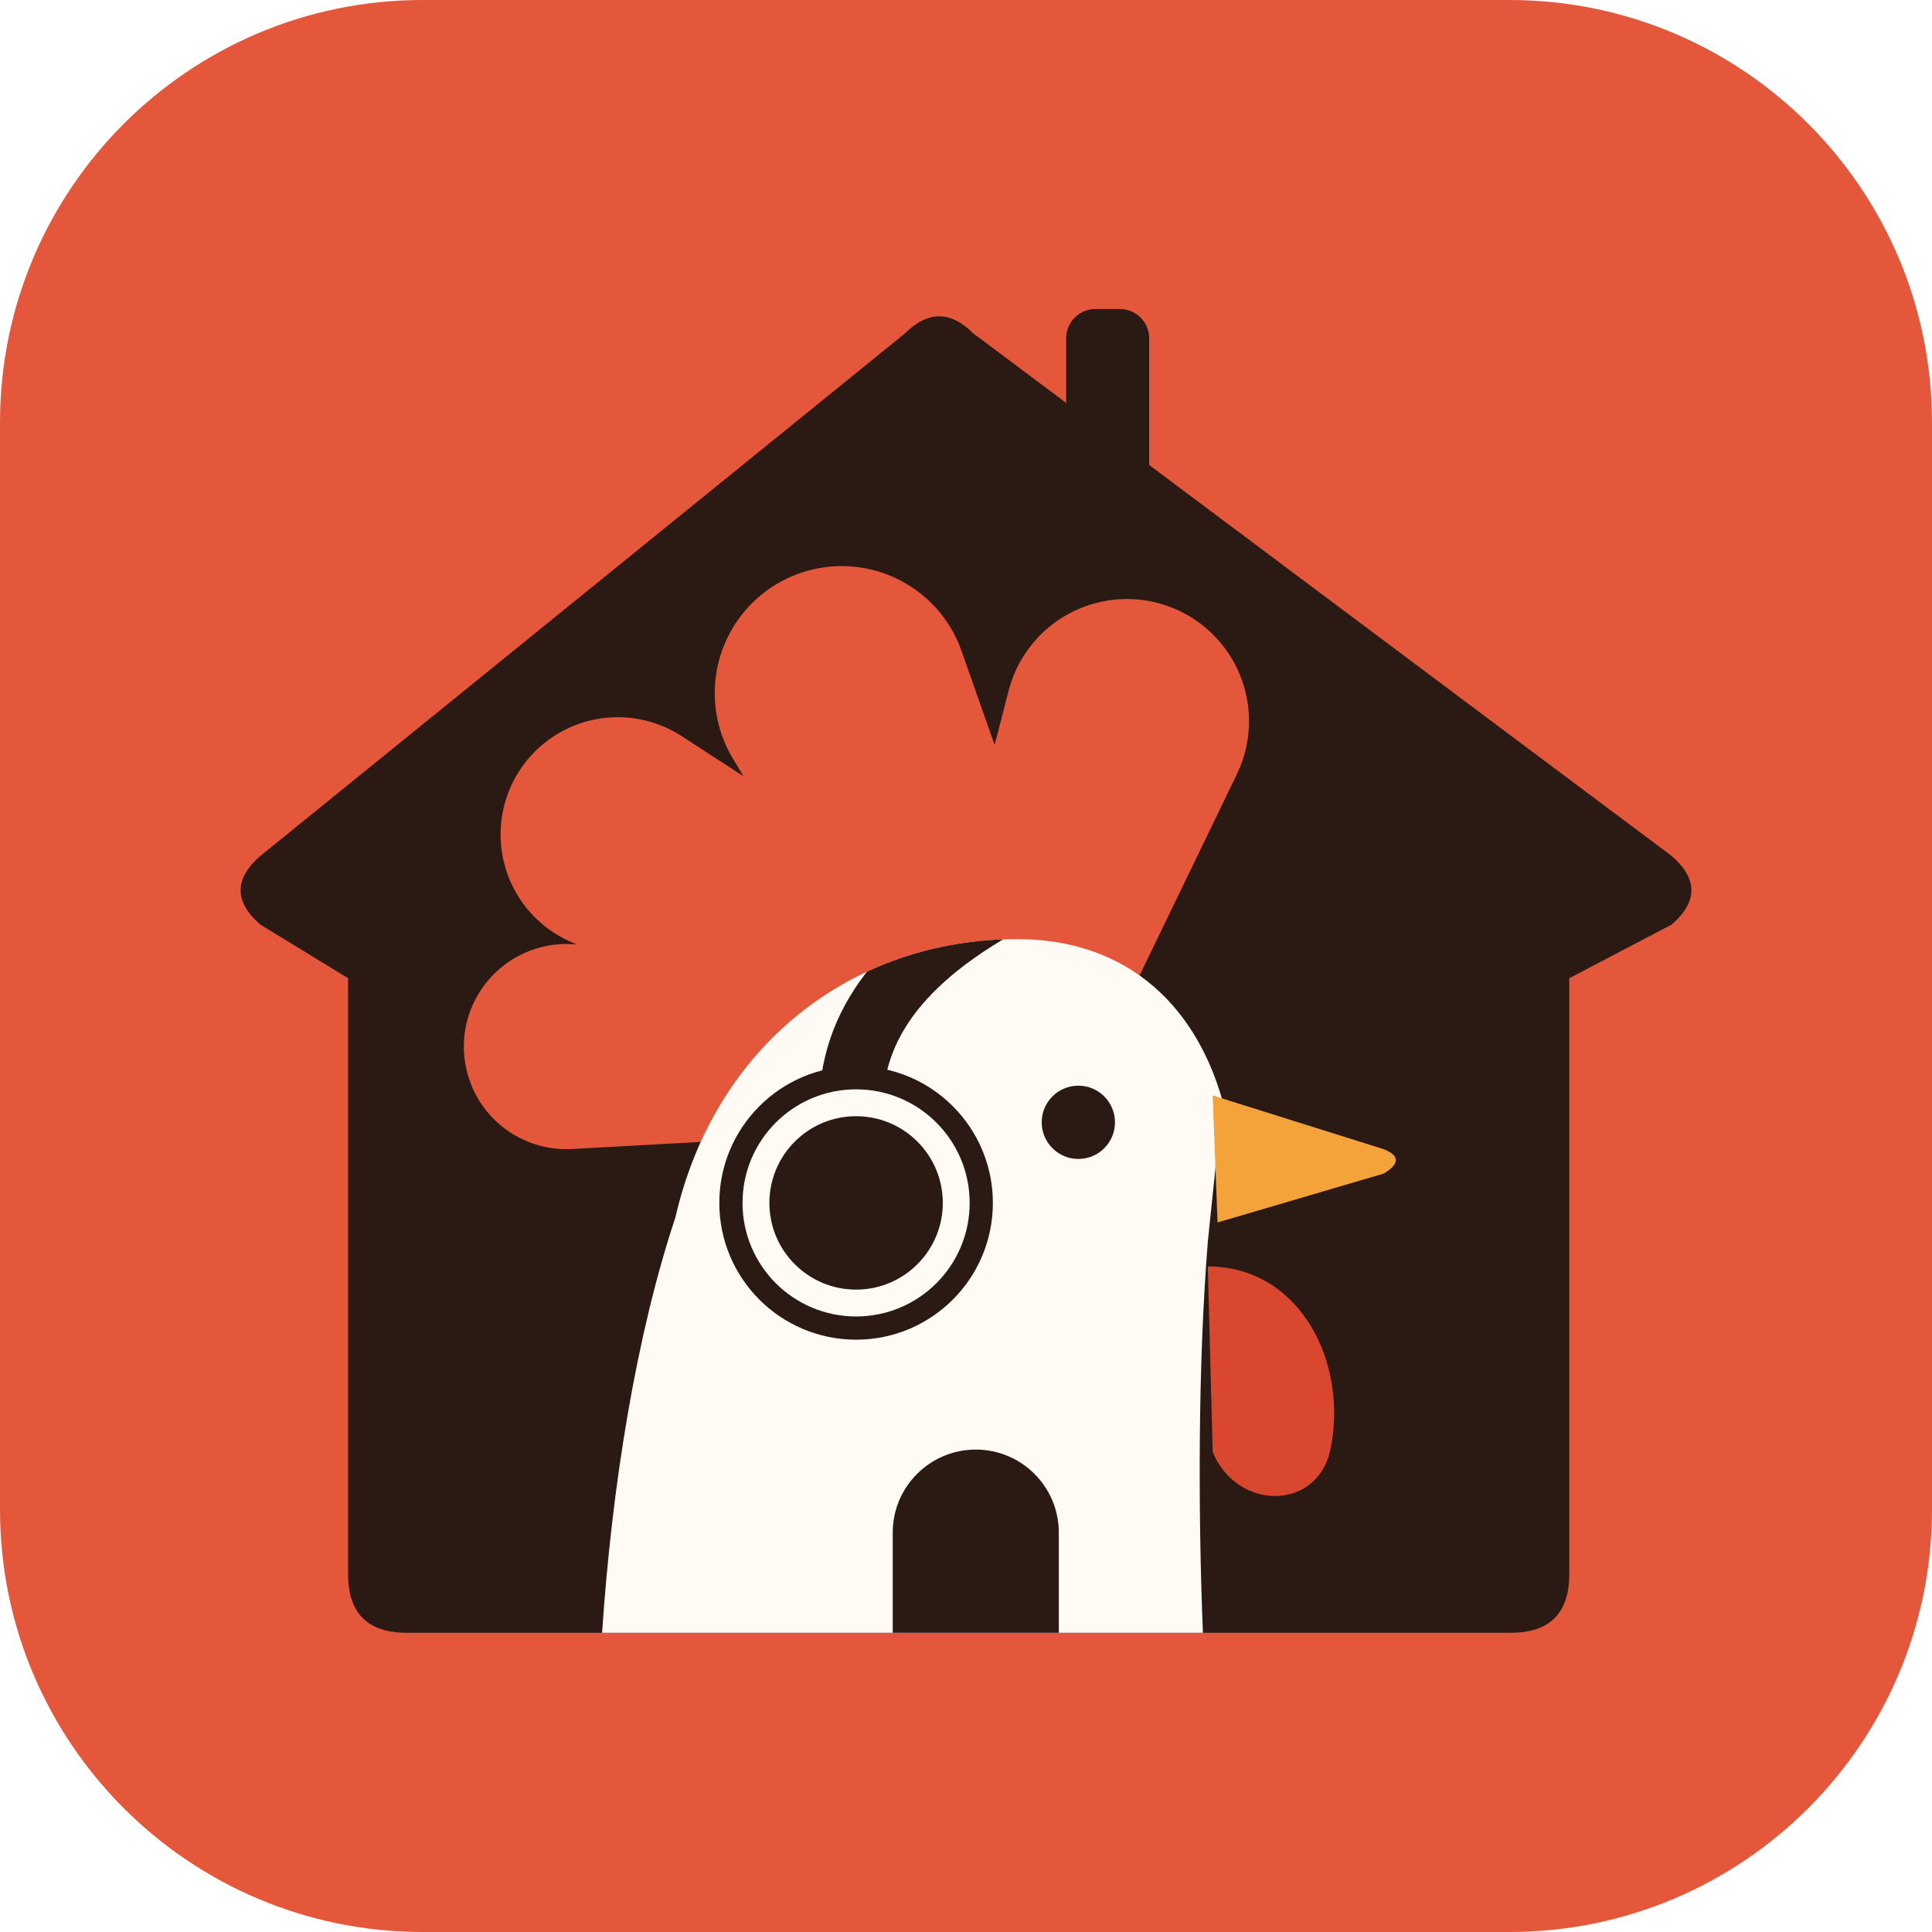
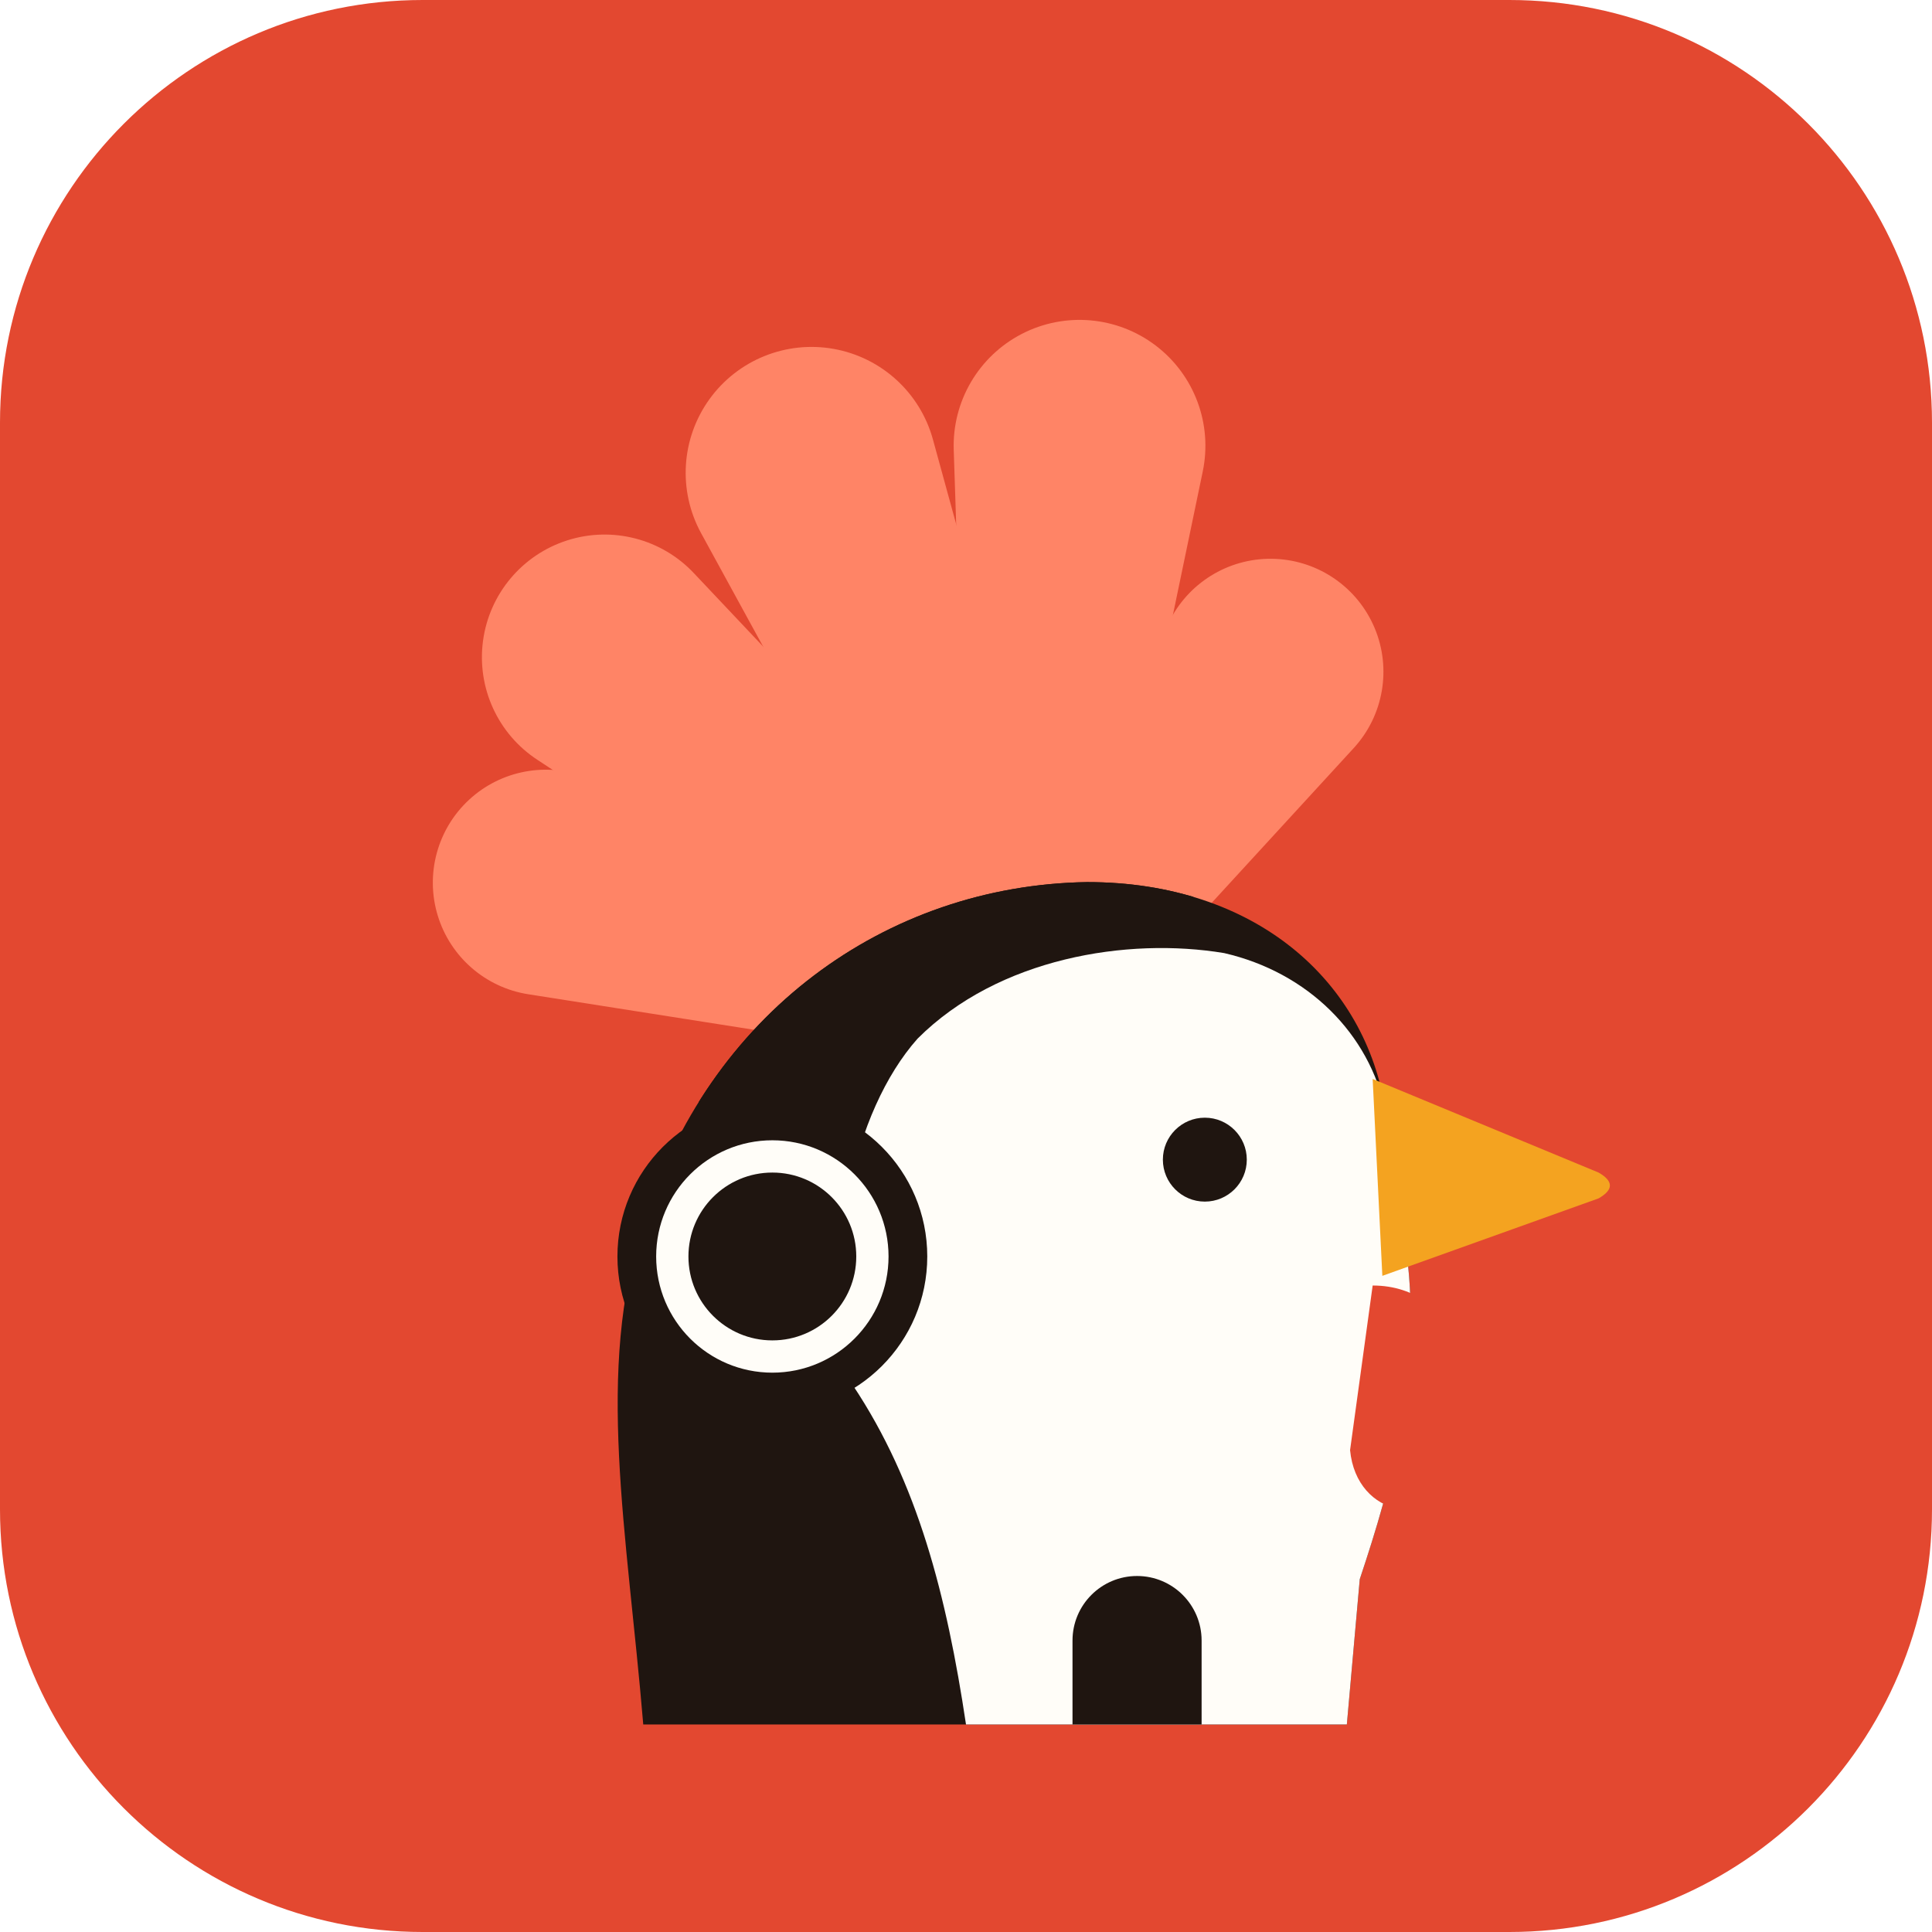
<svg xmlns="http://www.w3.org/2000/svg" viewBox="0 0 1024 1024">
-   <rect width="1024" height="1024" rx="224" fill="#E4573A" />
-   <g transform="translate(112.000 101.644) scale(1.2945)">
-     <g fill="#2B1A14">
-       <rect x="350" y="48" width="34" height="120" rx="12" />
+   <rect width="1024" height="1024" rx="224" fill="#E34830" />
+   <g transform="translate(84.340 110.000) scale(0.85532)">
+     <g fill="#FF8466">
+       <path d="M566.5 524.3 L740.5 334.7 A70 70 0 1 0 626.7 255.1 L508.1 483.4 A36 36 0 0 0 566.5 524.3 Z" />
+       <path d="M575.2 507.3 L646.7 163.6 A78 78 0 1 0 492.4 150.3 L504.0 501.2 A36 36 0 0 0 575.2 507.3 Z" />
+       <path d="M574.7 490.5 L479.5 143.7 A78 78 0 1 0 335.8 201.7 L508.4 517.3 A36 36 0 0 0 574.7 490.5 Z" />
+       <path d="M566.2 475.3 L331.5 226.7 A76 76 0 1 0 234.5 342.3 L520.2 530.1 A36 36 0 0 0 566.2 475.3 Z" />
+       <path d="M553.2 466.5 L265.2 353.2 A70 70 0 1 0 228.7 487.5 L534.4 535.6 A36 36 0 0 0 553.2 466.5 Z" />
    </g>
-     <path d="M284 58 Q298 44 312 58 L598 272 Q614 286 598 300 L556 322 V566 Q556 590 532 590 H80 Q56 590 56 566 V322 L20 300 Q4 286 20 272 Z" fill="#2B1A14" />
-     <g fill="#E4573A">
-       <path d="M358.4 365.7 L419.8 238.7 A50 50 0 1 0 326.4 204.5 L291.1 341.0 A36 36 0 0 0 358.4 365.7 Z" />
-       <path d="M360.0 338.1 L307.1 187.8 A52 52 0 1 0 213.4 231.8 L295.1 368.5 A36 36 0 0 0 360.0 338.1 Z" />
-       <path d="M344.5 321.5 L192.3 222.7 A48 48 0 1 0 146.5 306.8 L312.1 381.0 A34 34 0 0 0 344.5 321.5 Z" />
-       <path d="M327.8 318.0 L148.3 308.1 A42 42 0 1 0 148.3 391.9 L327.8 382.0 A32 32 0 0 0 327.8 318.0 Z" />
+     <path d="M300 940 C 290 820 270 720 300 630 C 340 500 450 420 575 418 C 680 418 748 480 760 560 L 772 640 C 784 720 764 790 744 850 L 736 940 Z" fill="#1F1510" />
+     <path d="M500 940 C 488 860 470 790 430 730 C 410 650 430 560 470 515 C 520 465 600 452 660 462 C 712 474 750 512 760 560 L 772 640 C 784 720 764 790 744 850 L 736 940 Z" fill="#FFFDF8" />
+     <clipPath id="band4">
+       <path d="M300 940 C 290 820 270 720 300 630 C 340 500 450 420 575 418 C 680 418 748 480 760 560 L 772 640 C 784 720 764 790 744 850 L 736 940 Z" />
+     </clipPath>
+     <path d="M360 560 C 380 470 480 405 640 400" fill="none" stroke="#1F1510" stroke-width="64" clip-path="url(#band4)" />
+     <circle cx="380" cy="650" r="96" fill="#1F1510" />
+     <circle cx="380" cy="650" r="62" fill="none" stroke="#FFFDF8" stroke-width="20" />
+     <path d="M566 940 V888 A40 40 0 0 1 646 888 V940 Z" fill="#1F1510" />
+     <g fill="#1F1510">
+       <circle cx="648" cy="590" r="26" />
    </g>
-     <path d="M160 590 C 164 530 174 468 190 420 C 206 350 262 306 330 306 C 372 306 402 330 414 372 L 408 430 C 404 480 404 540 406 590 Z" fill="#FFFAF3" />
-     <clipPath id="band6">
-       <path d="M160 590 C 164 530 174 468 190 420 C 206 350 262 306 330 306 C 372 306 402 330 414 372 L 408 430 C 404 480 404 540 406 590 Z" />
-     </clipPath>
-     <path d="M262 380 C 260 344 280 314 330 288" fill="none" stroke="#2B1A14" stroke-width="26" clip-path="url(#band6)" />
-     <circle cx="264" cy="414" r="56" fill="#2B1A14" />
-     <circle cx="264" cy="414" r="41" fill="none" stroke="#FFFAF3" stroke-width="11" />
-     <path d="M279 590 V549 A34 34 0 0 1 347 549 V590 Z" fill="#2B1A14" />
-     <g fill="#2B1A14">
-       <circle cx="355" cy="381" r="15" />
-     </g>
-     <path d="M410 370 L480 392 Q490 396 480 402 L412 422 Z" fill="#F4A23A" />
-     <path d="M408 440 C 446 440 466 480 458 516 C 452 540 420 540 410 516 Z" fill="#D9472F" />
+     <path d="M752 540 L892 598 Q906 606 892 614 L758 662 Z" fill="#F4A320" />
+     <path d="M752 668 C 806 668 826 732 806 784 C 790 820 742 812 738 770 Z" fill="#E34830" />
  </g>
</svg>
